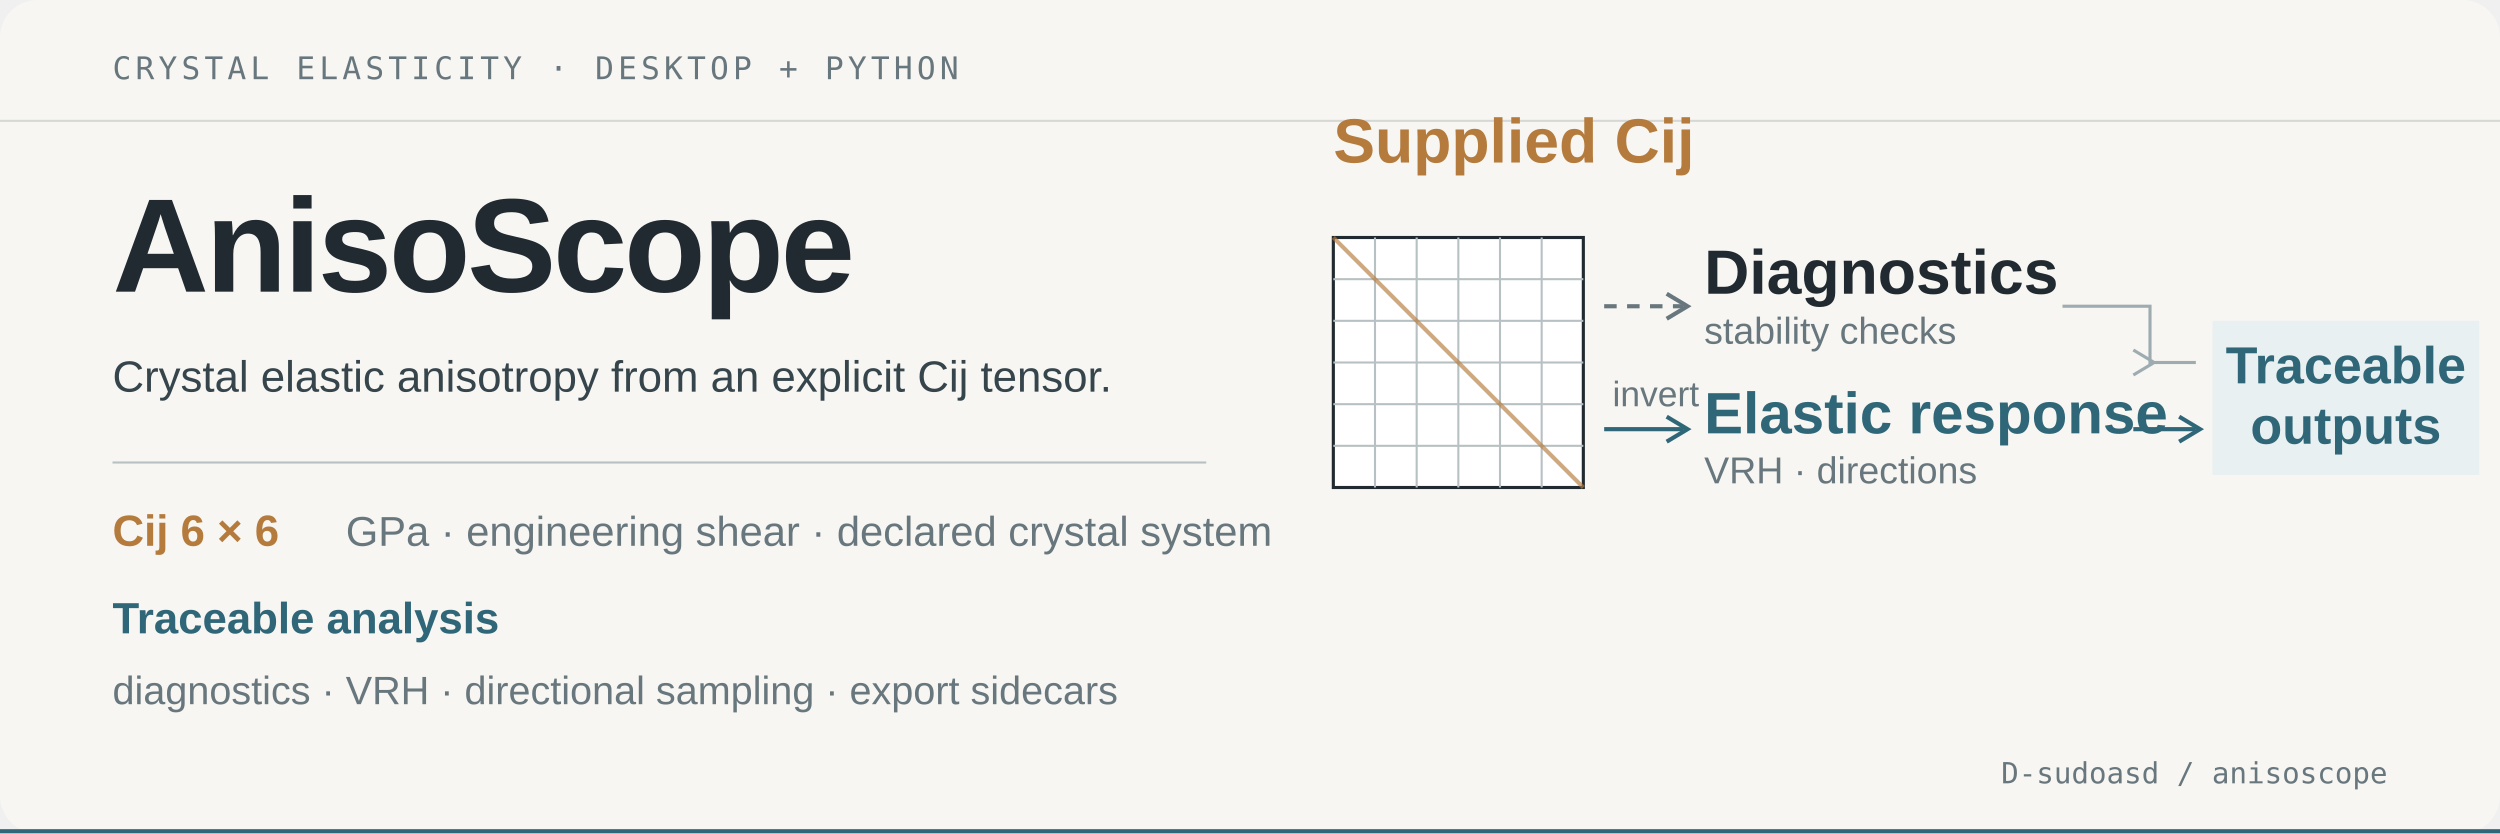
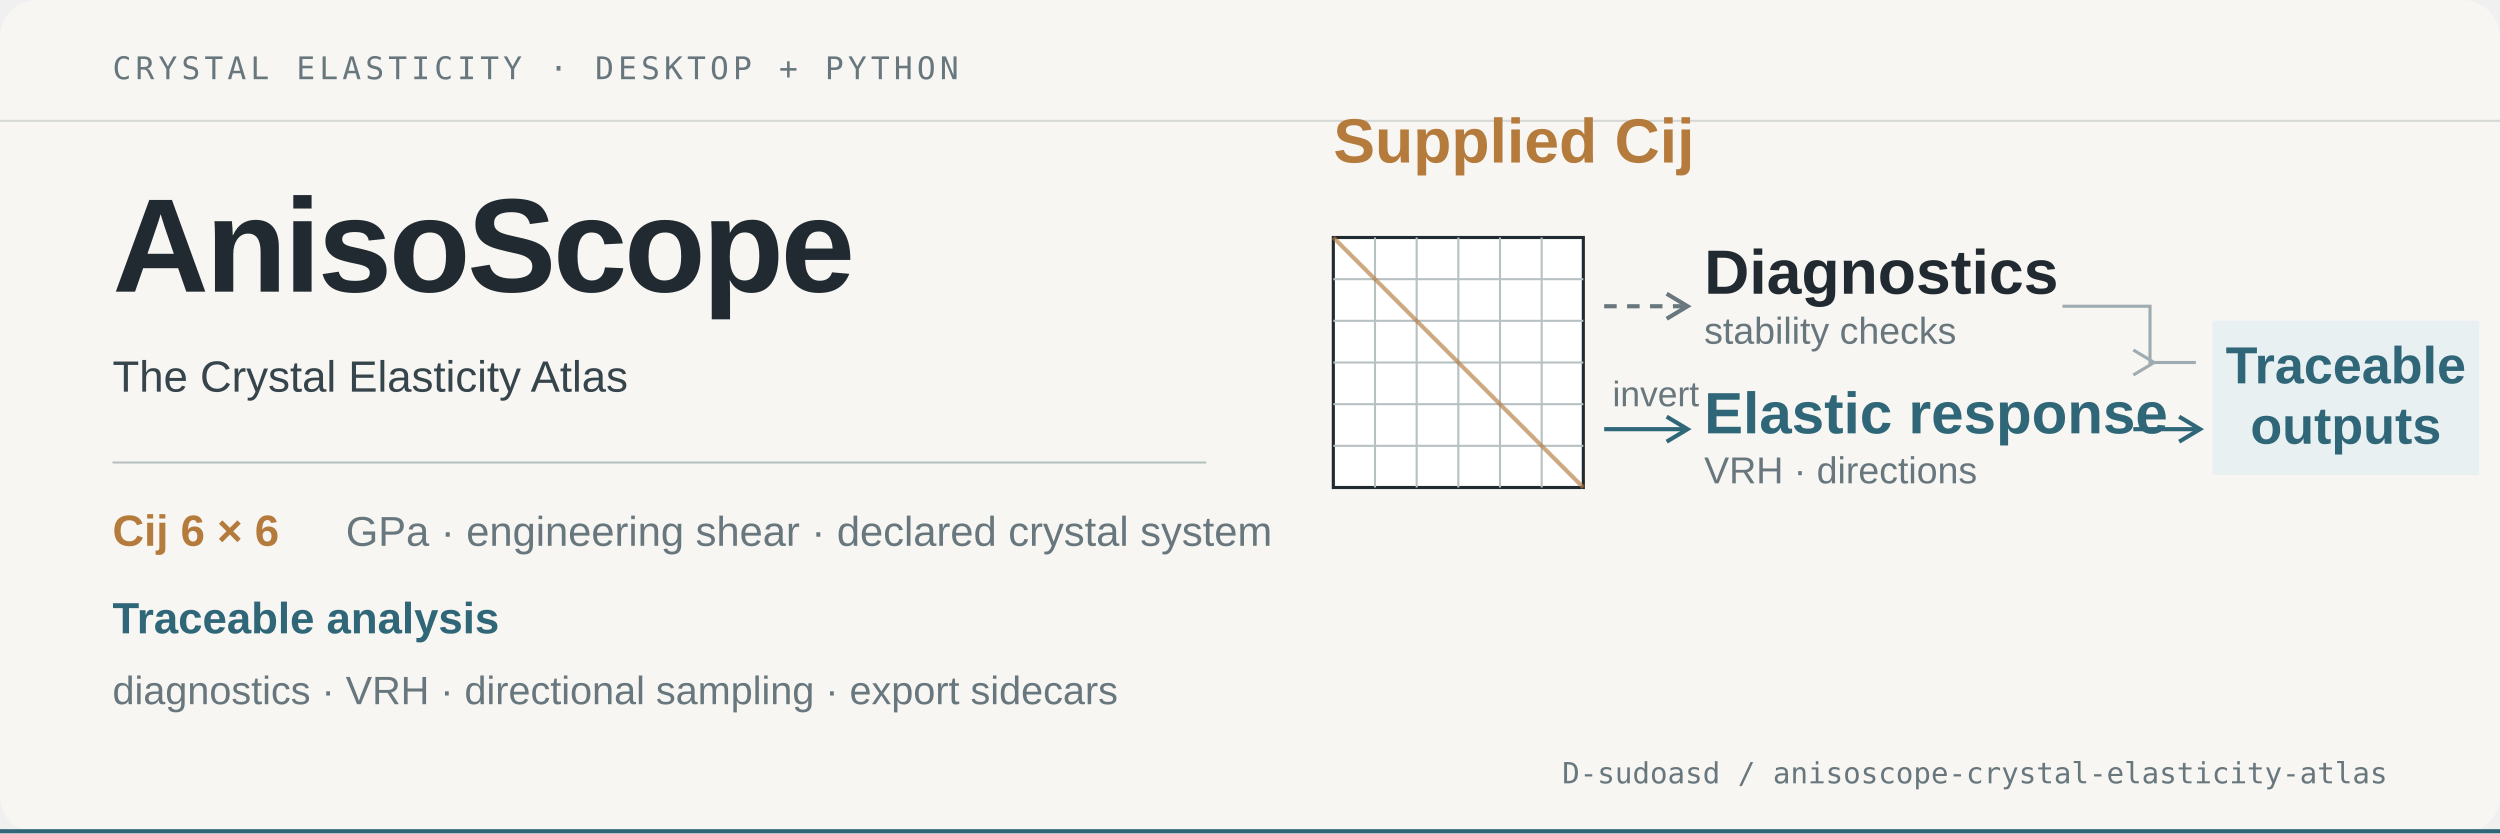
<svg xmlns="http://www.w3.org/2000/svg" width="1200" height="400" viewBox="0 0 1200 400" role="img" aria-labelledby="title desc">
  <rect width="1200" height="400" rx="18" fill="#F7F6F2" />
  <path d="M0 58H1200" stroke="#D6D8D6" />
  <path d="M0 399H1200" stroke="#2F6678" stroke-width="2" />
  <g transform="translate(54 38)" font-family="-apple-system,BlinkMacSystemFont,'Segoe UI',Arial,sans-serif">
    <text fill="#68777D" font-family="ui-monospace,SFMono-Regular,Menlo,monospace" font-size="15" letter-spacing="2">CRYSTAL ELASTICITY · DESKTOP + PYTHON</text>
    <text y="102" fill="#202A30" font-size="64" font-weight="700" letter-spacing="-1.5">AnisoScope</text>
-     <text y="150" fill="#36454C" font-size="21">Crystal elastic anisotropy from an explicit Cij tensor.</text>
+     <text y="150" fill="#36454C" font-size="21">The Crystal Elasticity Atlas</text>
    <path d="M0 184H525" stroke="#B7C0C3" />
    <text y="224" fill="#B47B3C" font-size="21" font-weight="650">Cij 6 × 6</text>
    <text x="112" y="224" fill="#68777D" font-size="20">GPa · engineering shear · declared crystal system</text>
    <text y="266" fill="#2F6678" font-size="21" font-weight="650">Traceable analysis</text>
    <text y="300" fill="#68777D" font-size="19">diagnostics · VRH · directional sampling · export sidecars</text>
  </g>
  <g transform="translate(640 78)" font-family="-apple-system,BlinkMacSystemFont,'Segoe UI',Arial,sans-serif">
    <text x="0" y="0" fill="#B47B3C" font-size="30" font-weight="700">Supplied Cij</text>
    <g transform="translate(0 36)">
      <rect width="120" height="120" fill="#FFFFFF" stroke="#202A30" stroke-width="1.5" />
      <g stroke="#B7C0C3">
        <path d="M20 0V120M40 0V120M60 0V120M80 0V120M100 0V120" />
        <path d="M0 20H120M0 40H120M0 60H120M0 80H120M0 100H120" />
      </g>
      <path d="M0 0L120 120" stroke="#B47B3C" stroke-width="2" opacity="0.65" />
    </g>
    <path d="M130 69H168" fill="none" stroke="#68777D" stroke-width="2" stroke-dasharray="6 5" />
    <path d="M160 63L170 69L160 75" fill="none" stroke="#68777D" stroke-width="2" />
    <text x="178" y="63" fill="#202A30" font-size="30" font-weight="650">Diagnostics</text>
    <text x="178" y="87" fill="#68777D" font-size="18">stability checks</text>
    <path d="M130 128H168" stroke="#2F6678" stroke-width="2" />
    <path d="M160 122L170 128L160 134" fill="none" stroke="#2F6678" stroke-width="2" />
    <text x="134" y="117" fill="#68777D" font-size="17">invert</text>
    <text x="178" y="130" fill="#2F6678" font-size="28" font-weight="700">Elastic response</text>
    <text x="178" y="154" fill="#68777D" font-size="18">VRH · directions</text>
    <path d="M350 69H392V96H414M384 90L394 96L384 102" fill="none" stroke="#9EACB1" stroke-width="1.5" />
    <path d="M384 128H414" fill="none" stroke="#2F6678" stroke-width="2" />
    <path d="M406 122L416 128L406 134" fill="none" stroke="#2F6678" stroke-width="2" />
    <rect x="422" y="76" width="128" height="74" fill="#E8F0F2" />
    <text x="486" y="106" text-anchor="middle" fill="#2F6678" font-size="25" font-weight="700">Traceable</text>
    <text x="486" y="135" text-anchor="middle" fill="#2F6678" font-size="25" font-weight="700">outputs</text>
  </g>
-   <text x="1146" y="376" text-anchor="end" fill="#68777D" font-family="ui-monospace,SFMono-Regular,Menlo,monospace" font-size="14">D-sudoasd / anisoscope</text>
+   <text x="1146" y="376" text-anchor="end" fill="#68777D" font-family="ui-monospace,SFMono-Regular,Menlo,monospace" font-size="14">D-sudoasd / anisoscope-crystal-elasticity-atlas</text>
</svg>
